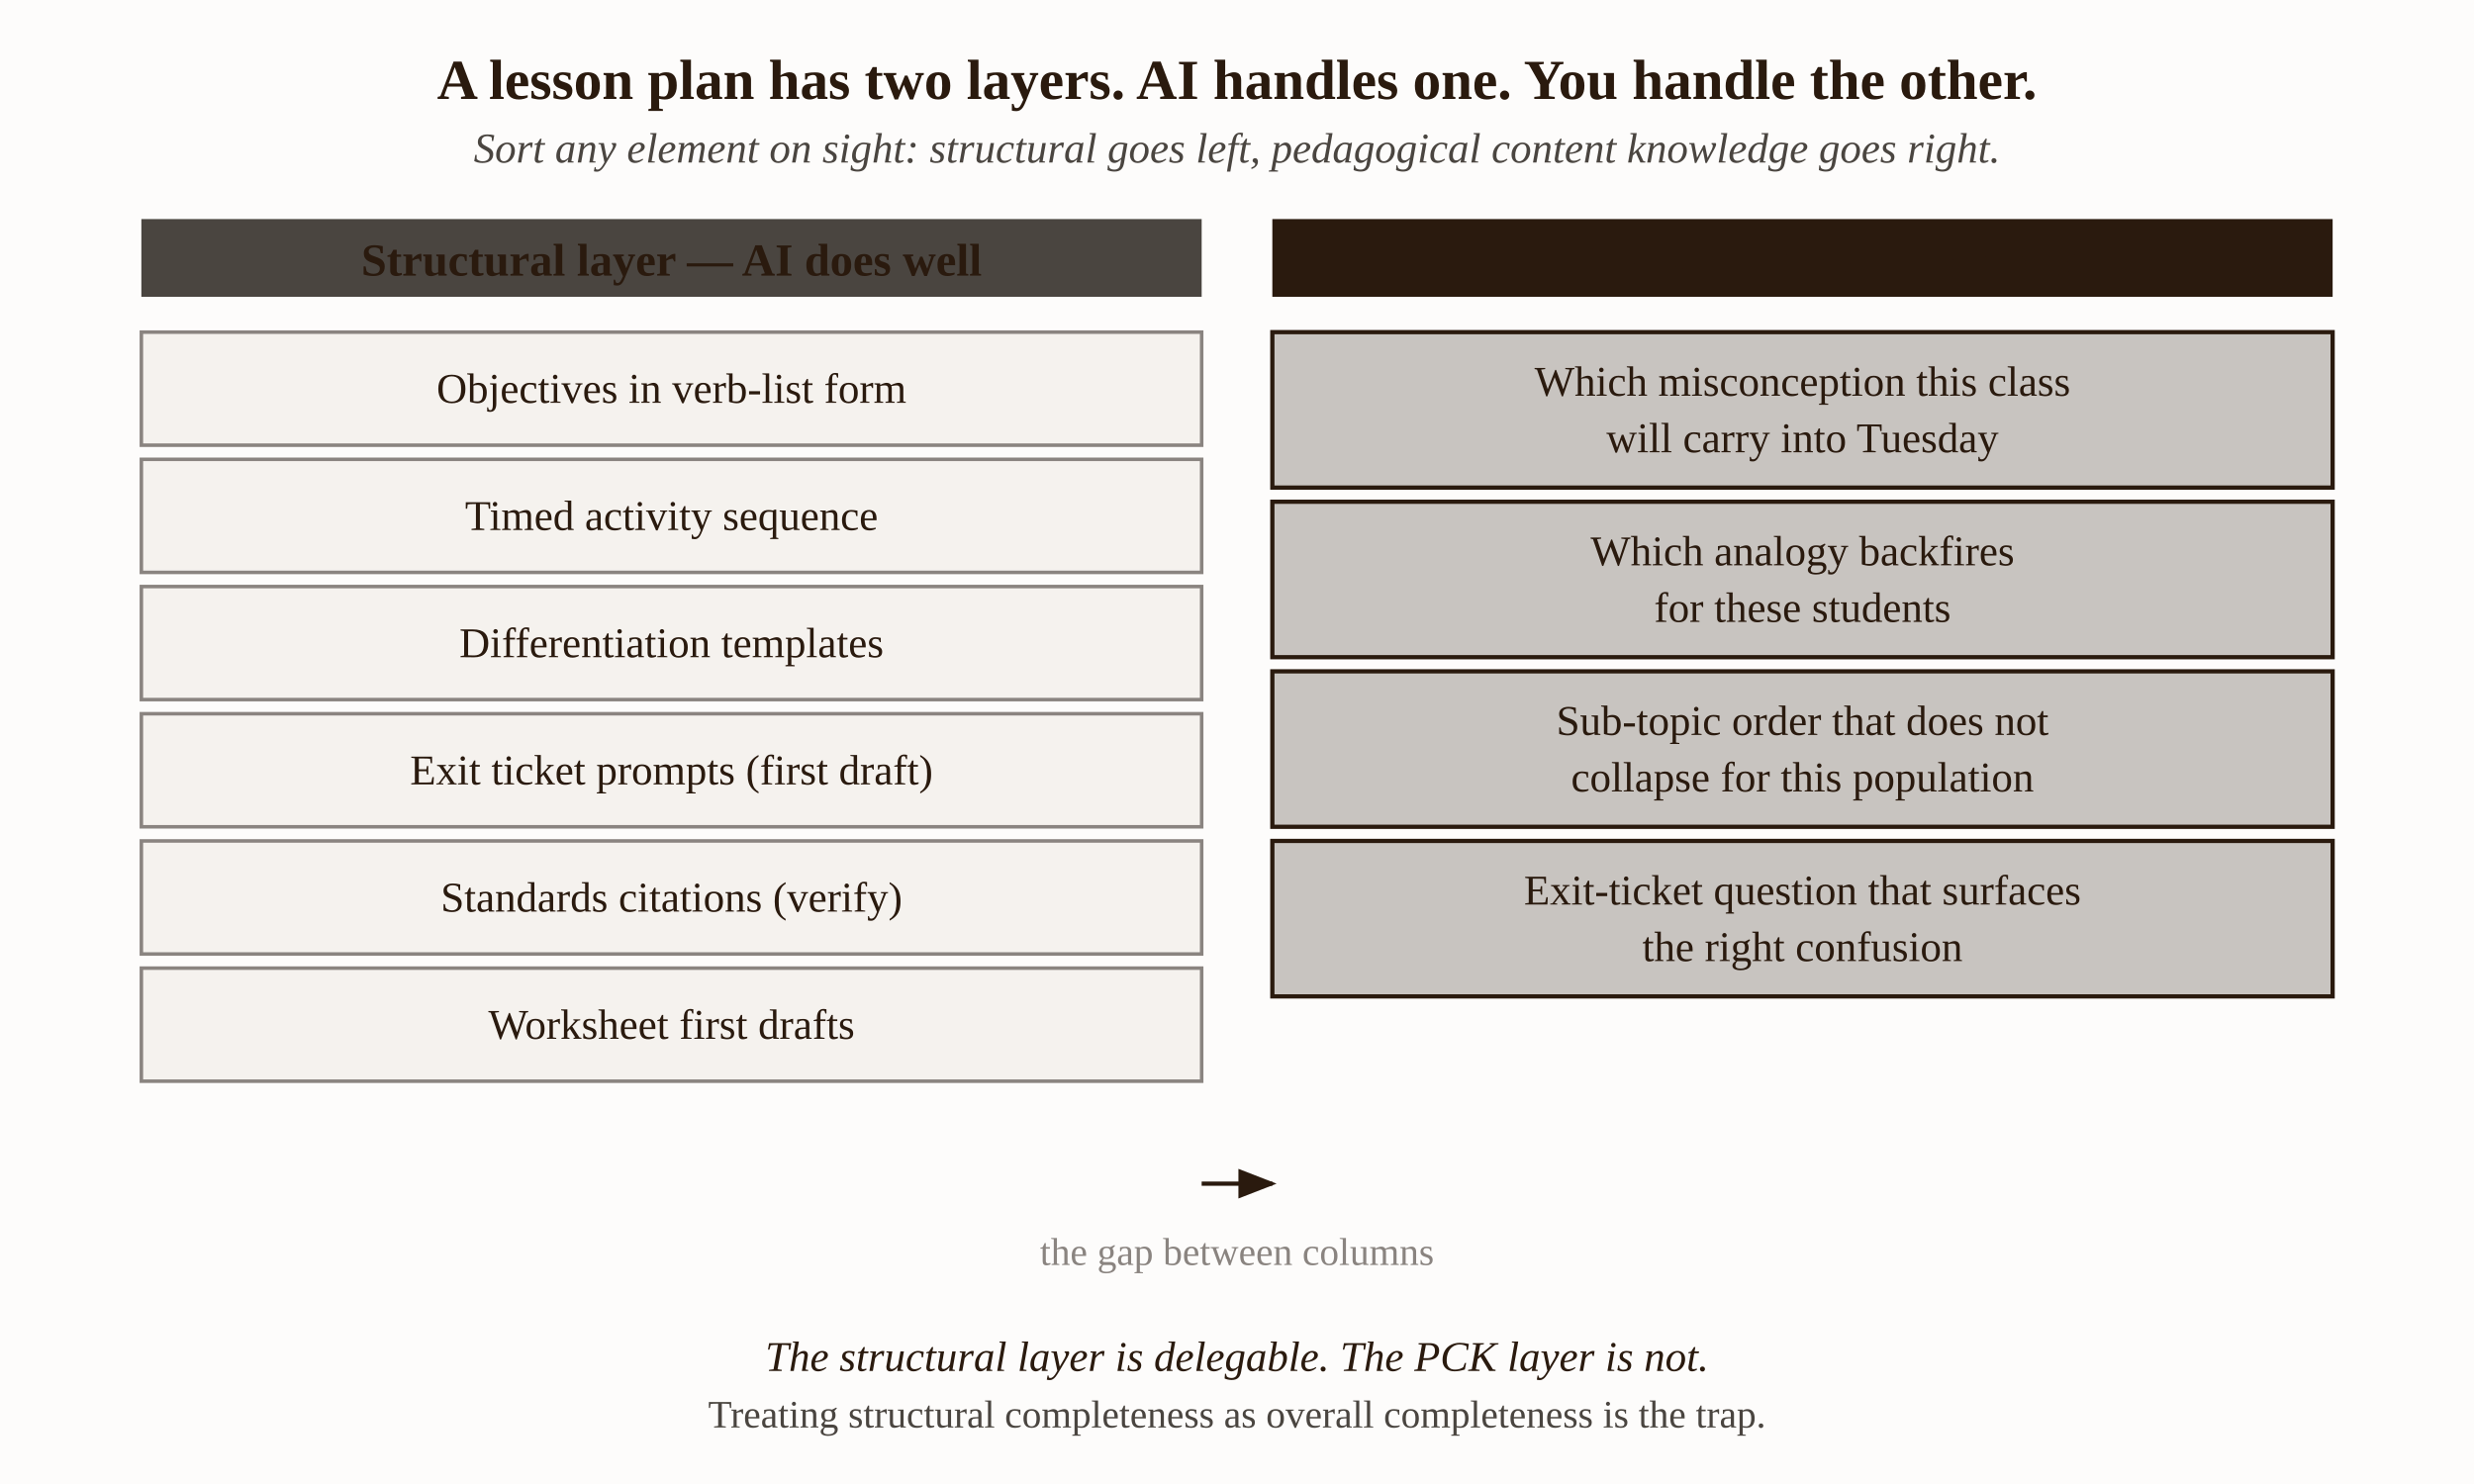
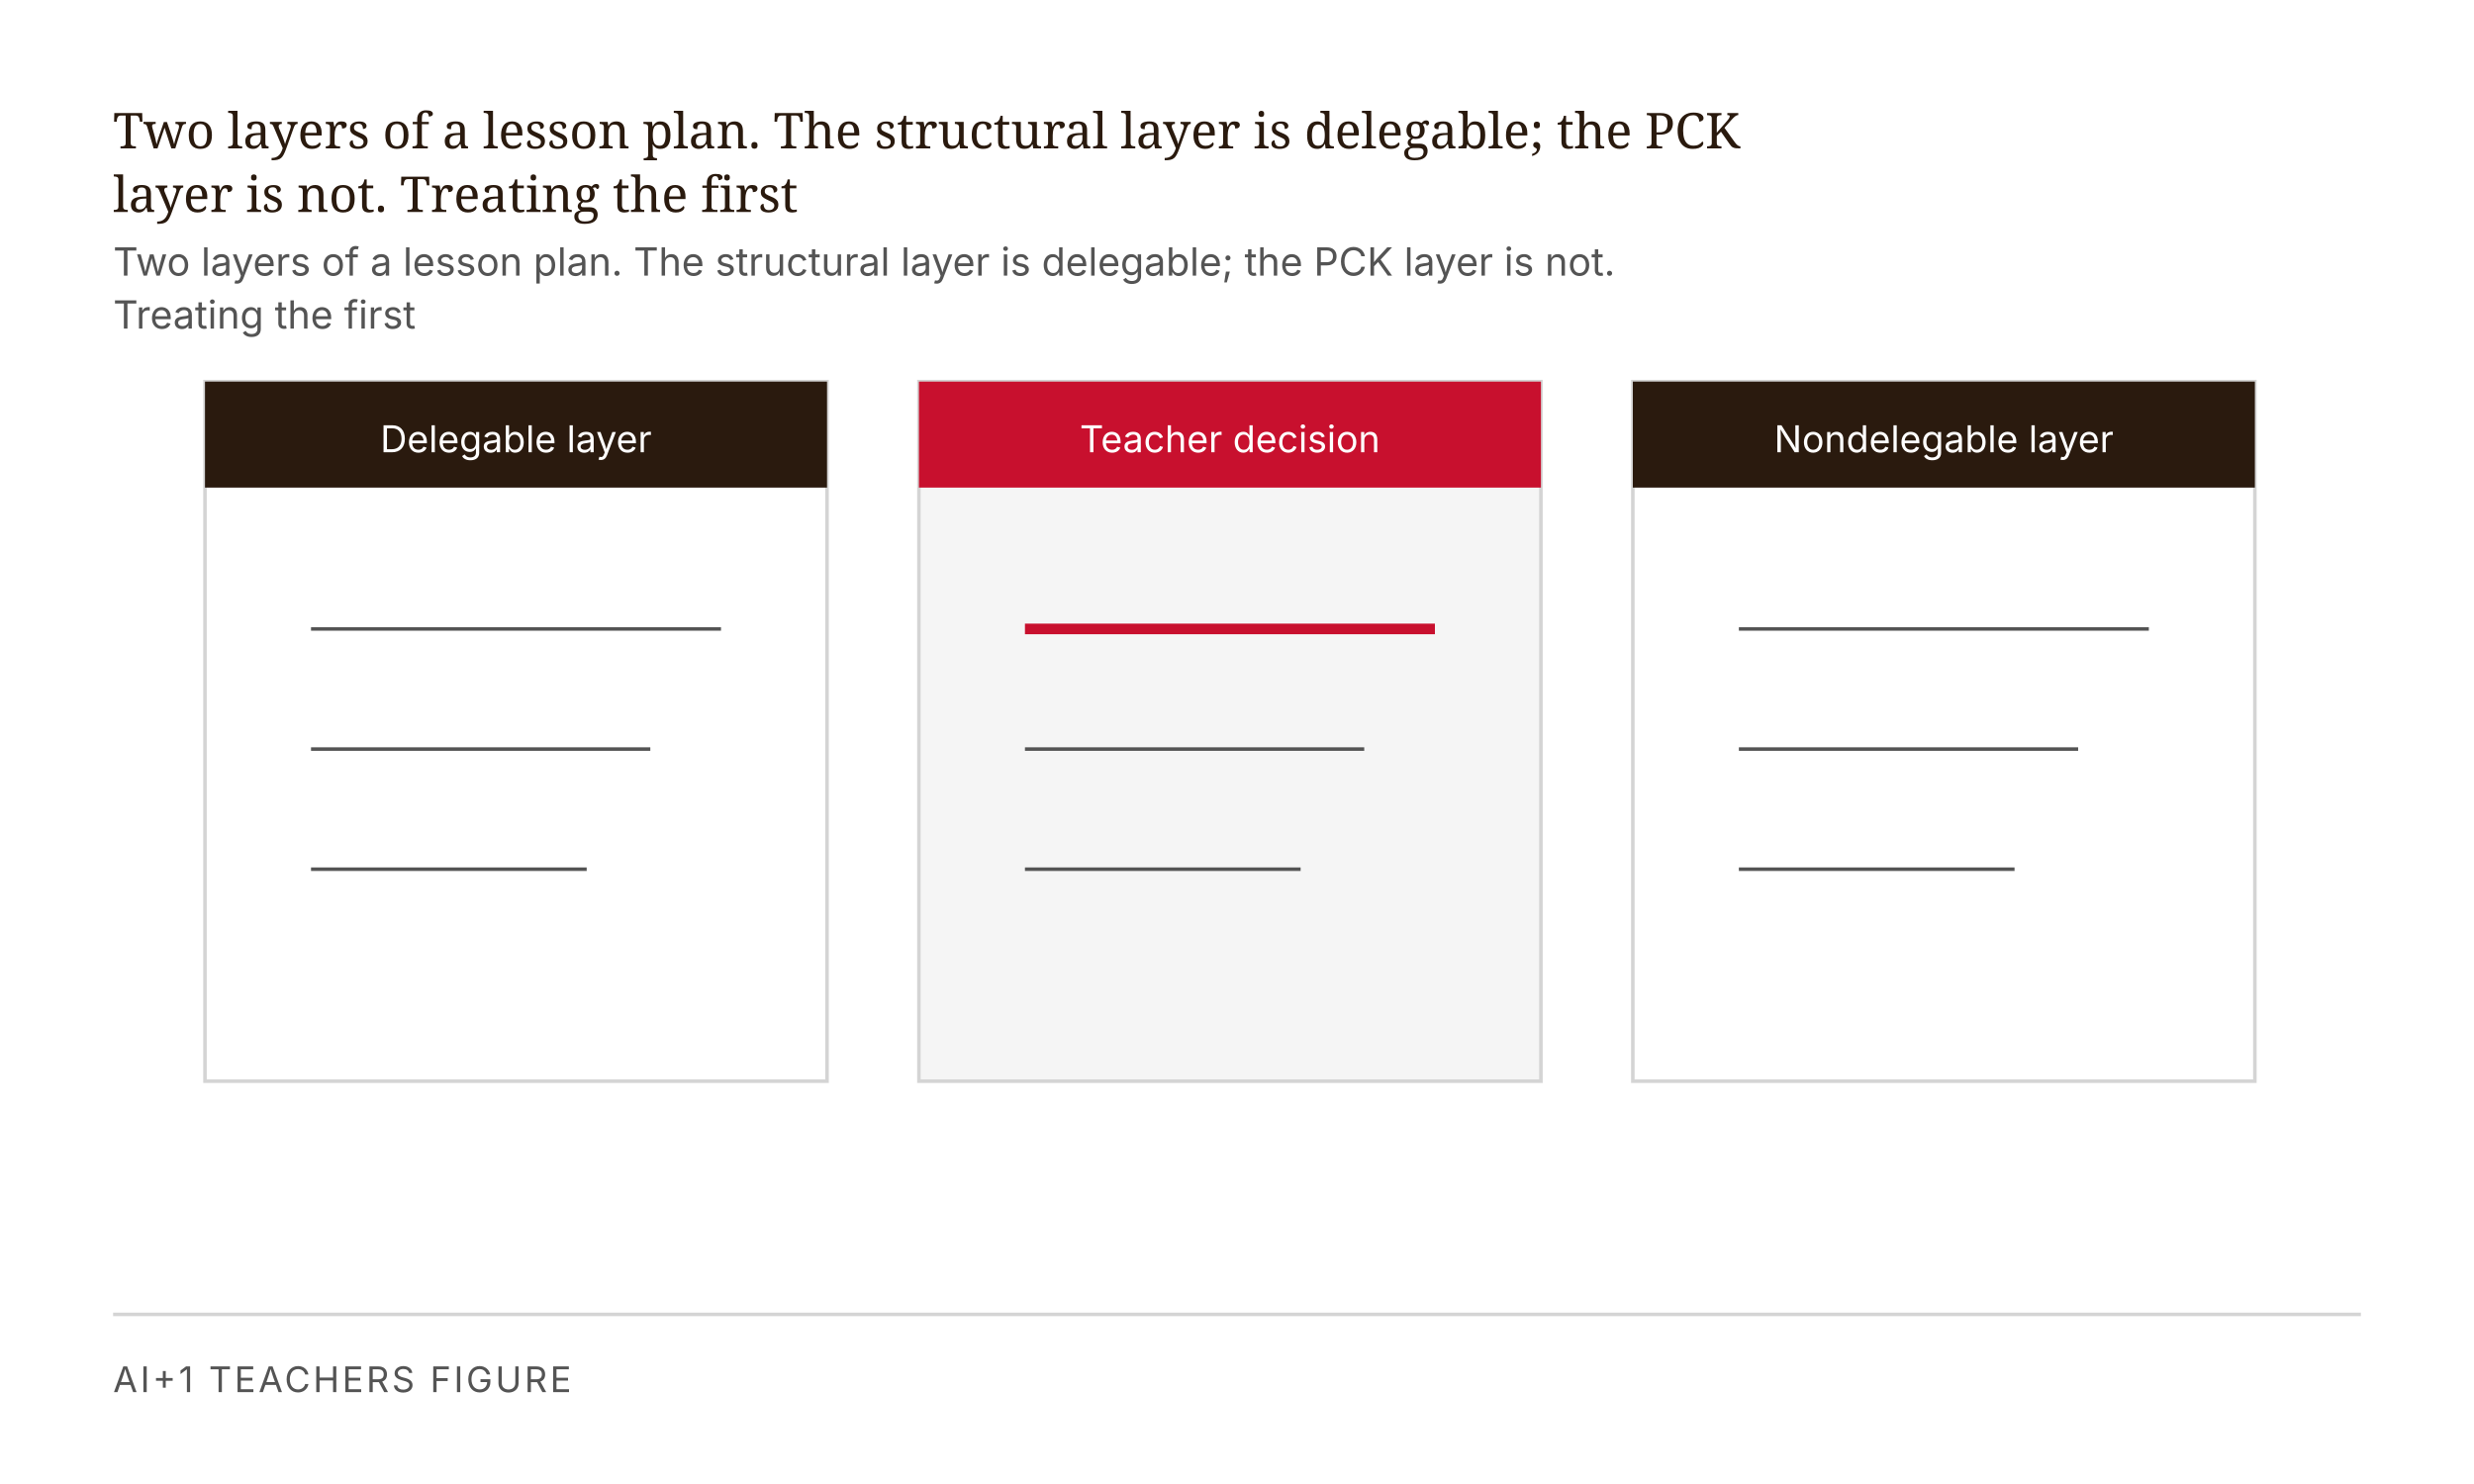
- <svg xmlns="http://www.w3.org/2000/svg" viewBox="0 0 700 420" role="img" aria-labelledby="t04f1 d04f1">
+ <svg xmlns="http://www.w3.org/2000/svg" viewBox="0 0 700 420" role="img" aria-labelledby="title desc">
  <defs>
-     <style>
-       .ti { font-family: 'EB Garamond', Georgia, 'Times New Roman', serif; font-size: 16px; font-weight: bold; fill: #2a1a0e; }
-       .sub { font-family: 'EB Garamond', Georgia, 'Times New Roman', serif; font-size: 12px; font-style: italic; fill: #4a4540; }
-       .hd { font-family: 'EB Garamond', Georgia, 'Times New Roman', serif; font-size: 13px; font-weight: bold; fill: #2a1a0e; }
-       .lb { font-family: 'EB Garamond', Georgia, 'Times New Roman', serif; font-size: 12px; fill: #2a1a0e; }
-       .sm { font-family: 'EB Garamond', Georgia, 'Times New Roman', serif; font-size: 11px; fill: #4a4540; }
-       .cap { font-family: 'EB Garamond', Georgia, 'Times New Roman', serif; font-size: 12px; font-style: italic; fill: #2a1a0e; }
-       .gap { font-family: 'EB Garamond', Georgia, 'Times New Roman', serif; font-size: 11px; fill: #8a8480; }
-     </style>
-     <marker id="ar4f1" markerWidth="9" markerHeight="7" refX="8" refY="3.5" orient="auto">
-       <polygon points="0 0, 9 3.5, 0 7" fill="#2a1a0e" />
+     <marker id="arrow" markerWidth="8" markerHeight="6" refX="7" refY="3" orient="auto">
+       <polygon points="0 0, 8 3, 0 6" fill="#2a1a0e" />
    </marker>
  </defs>
-   <rect width="700" height="420" fill="#fdfcfb" />
-   <text x="350" y="28" text-anchor="middle" class="ti">A lesson plan has two layers. AI handles one. You handle the other.</text>
-   <text x="350" y="46" text-anchor="middle" class="sub">Sort any element on sight: structural goes left, pedagogical content knowledge goes right.</text>
-   <rect x="40" y="62" width="300" height="22" fill="#4a4540" />
-   <text x="190" y="78" text-anchor="middle" class="hd" fill="#fdfcfb">Structural layer — AI does well</text>
-   <rect x="360" y="62" width="300" height="22" fill="#2a1a0e" />
-   <text x="510" y="78" text-anchor="middle" class="hd" fill="#fdfcfb">PCK layer — teacher supplies</text>
-   <g>
-     <rect x="40" y="94" width="300" height="32" fill="#f5f2ee" stroke="#8a8480" stroke-width="1" />
-     <text x="190" y="114" text-anchor="middle" class="lb">Objectives in verb-list form</text>
-     <rect x="40" y="130" width="300" height="32" fill="#f5f2ee" stroke="#8a8480" stroke-width="1" />
-     <text x="190" y="150" text-anchor="middle" class="lb">Timed activity sequence</text>
-     <rect x="40" y="166" width="300" height="32" fill="#f5f2ee" stroke="#8a8480" stroke-width="1" />
-     <text x="190" y="186" text-anchor="middle" class="lb">Differentiation templates</text>
-     <rect x="40" y="202" width="300" height="32" fill="#f5f2ee" stroke="#8a8480" stroke-width="1" />
-     <text x="190" y="222" text-anchor="middle" class="lb">Exit ticket prompts (first draft)</text>
-     <rect x="40" y="238" width="300" height="32" fill="#f5f2ee" stroke="#8a8480" stroke-width="1" />
-     <text x="190" y="258" text-anchor="middle" class="lb">Standards citations (verify)</text>
-     <rect x="40" y="274" width="300" height="32" fill="#f5f2ee" stroke="#8a8480" stroke-width="1" />
-     <text x="190" y="294" text-anchor="middle" class="lb">Worksheet first drafts</text>
-   </g>
-   <g>
-     <rect x="360" y="94" width="300" height="44" fill="#c8c4c0" stroke="#2a1a0e" stroke-width="1.2" />
-     <text x="510" y="112" text-anchor="middle" class="lb">Which misconception this class</text>
-     <text x="510" y="128" text-anchor="middle" class="lb">will carry into Tuesday</text>
-     <rect x="360" y="142" width="300" height="44" fill="#c8c4c0" stroke="#2a1a0e" stroke-width="1.2" />
-     <text x="510" y="160" text-anchor="middle" class="lb">Which analogy backfires</text>
-     <text x="510" y="176" text-anchor="middle" class="lb">for these students</text>
-     <rect x="360" y="190" width="300" height="44" fill="#c8c4c0" stroke="#2a1a0e" stroke-width="1.2" />
-     <text x="510" y="208" text-anchor="middle" class="lb">Sub-topic order that does not</text>
-     <text x="510" y="224" text-anchor="middle" class="lb">collapse for this population</text>
-     <rect x="360" y="238" width="300" height="44" fill="#c8c4c0" stroke="#2a1a0e" stroke-width="1.2" />
-     <text x="510" y="256" text-anchor="middle" class="lb">Exit-ticket question that surfaces</text>
-     <text x="510" y="272" text-anchor="middle" class="lb">the right confusion</text>
-   </g>
-   <line x1="340" y1="335" x2="360" y2="335" stroke="#2a1a0e" stroke-width="1.2" marker-end="url(#ar4f1)" />
-   <text x="350" y="358" text-anchor="middle" class="gap">the gap between columns</text>
-   <text x="350" y="388" text-anchor="middle" class="cap">The structural layer is delegable. The PCK layer is not.</text>
-   <text x="350" y="404" text-anchor="middle" class="sm">Treating structural completeness as overall completeness is the trap.</text>
+   <rect x="0" y="0" width="700" height="420" fill="#FFFFFF" />
+   <text x="32" y="42" font-family="'EB Garamond', 'Garamond', Georgia, serif" font-size="14" font-weight="400" fill="#2a1a0e">Two layers of a lesson plan. The structural layer is delegable; the PCK</text>
+   <text x="32" y="60" font-family="'EB Garamond', 'Garamond', Georgia, serif" font-size="14" font-weight="400" fill="#2a1a0e">layer is not. Treating the first</text>
+   <text x="32" y="78" font-family="'Inter', -apple-system, 'Helvetica Neue', sans-serif" font-size="11" fill="#545454">Two layers of a lesson plan. The structural layer is delegable; the PCK layer is not.</text>
+   <text x="32" y="93" font-family="'Inter', -apple-system, 'Helvetica Neue', sans-serif" font-size="11" fill="#545454">Treating the first</text>
+   <rect x="58" y="108" width="176" height="198" fill="#FFFFFF" stroke="#D4D4D4" stroke-width="1" />
+   <rect x="58" y="108" width="176" height="30" fill="#2a1a0e" />
+   <text x="146" y="128" text-anchor="middle" font-family="'Inter', -apple-system, 'Helvetica Neue', sans-serif" font-size="10.5" fill="#FFFFFF">Delegable layer</text>
+   <line x1="88" x2="204" y1="178" y2="178" stroke="#545454" stroke-width="1" />
+   <line x1="88" x2="184" y1="212" y2="212" stroke="#545454" />
+   <line x1="88" x2="166" y1="246" y2="246" stroke="#545454" />
+   <rect x="260" y="108" width="176" height="198" fill="#F5F5F5" stroke="#D4D4D4" stroke-width="1" />
+   <rect x="260" y="108" width="176" height="30" fill="#C8102E" />
+   <text x="348" y="128" text-anchor="middle" font-family="'Inter', -apple-system, 'Helvetica Neue', sans-serif" font-size="10.5" fill="#FFFFFF">Teacher decision</text>
+   <line x1="290" x2="406" y1="178" y2="178" stroke="#C8102E" stroke-width="3" />
+   <line x1="290" x2="386" y1="212" y2="212" stroke="#545454" />
+   <line x1="290" x2="368" y1="246" y2="246" stroke="#545454" />
+   <rect x="462" y="108" width="176" height="198" fill="#FFFFFF" stroke="#D4D4D4" stroke-width="1" />
+   <rect x="462" y="108" width="176" height="30" fill="#2a1a0e" />
+   <text x="550" y="128" text-anchor="middle" font-family="'Inter', -apple-system, 'Helvetica Neue', sans-serif" font-size="10.5" fill="#FFFFFF">Nondelegable layer</text>
+   <line x1="492" x2="608" y1="178" y2="178" stroke="#545454" stroke-width="1" />
+   <line x1="492" x2="588" y1="212" y2="212" stroke="#545454" />
+   <line x1="492" x2="570" y1="246" y2="246" stroke="#545454" />
+   <line x1="32" x2="668" y1="372" y2="372" stroke="#D4D4D4" />
+   <text x="32" y="394" font-family="'Inter', -apple-system, 'Helvetica Neue', sans-serif" font-size="10" fill="#545454" letter-spacing="0.08em">AI+1 TEACHERS FIGURE</text>
</svg>
